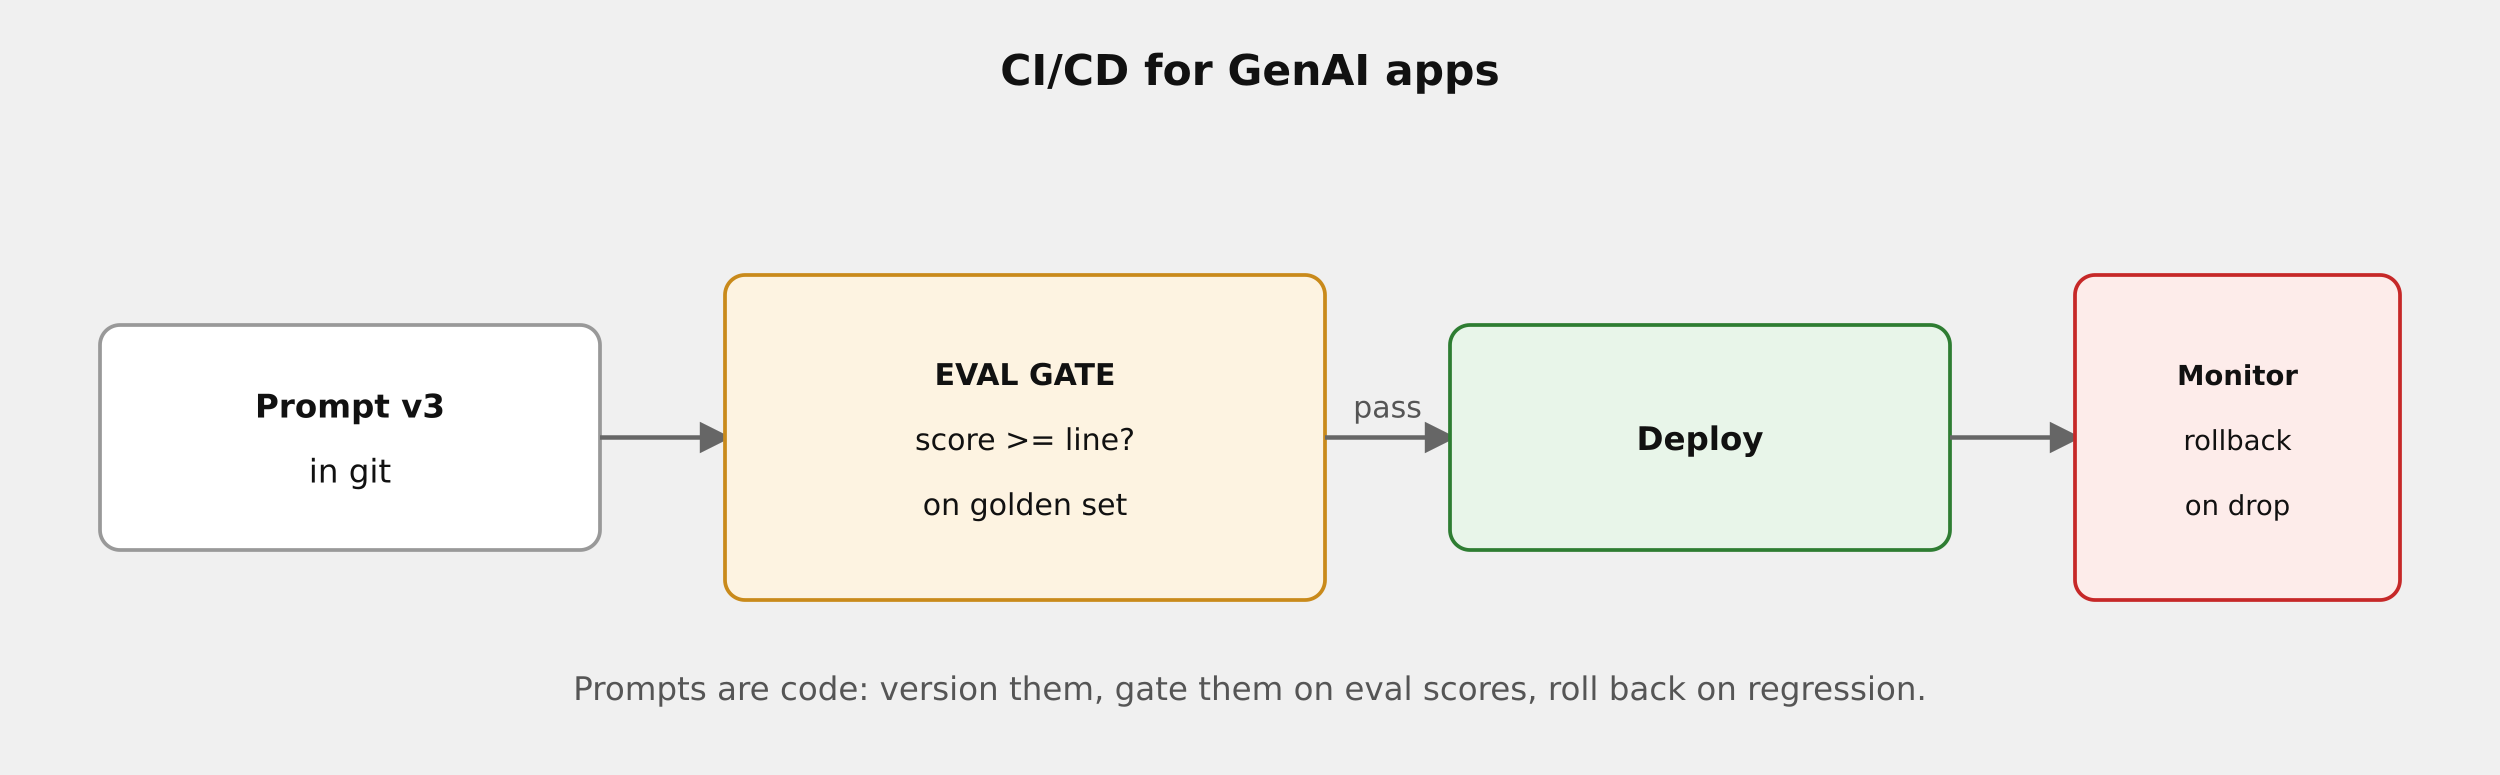
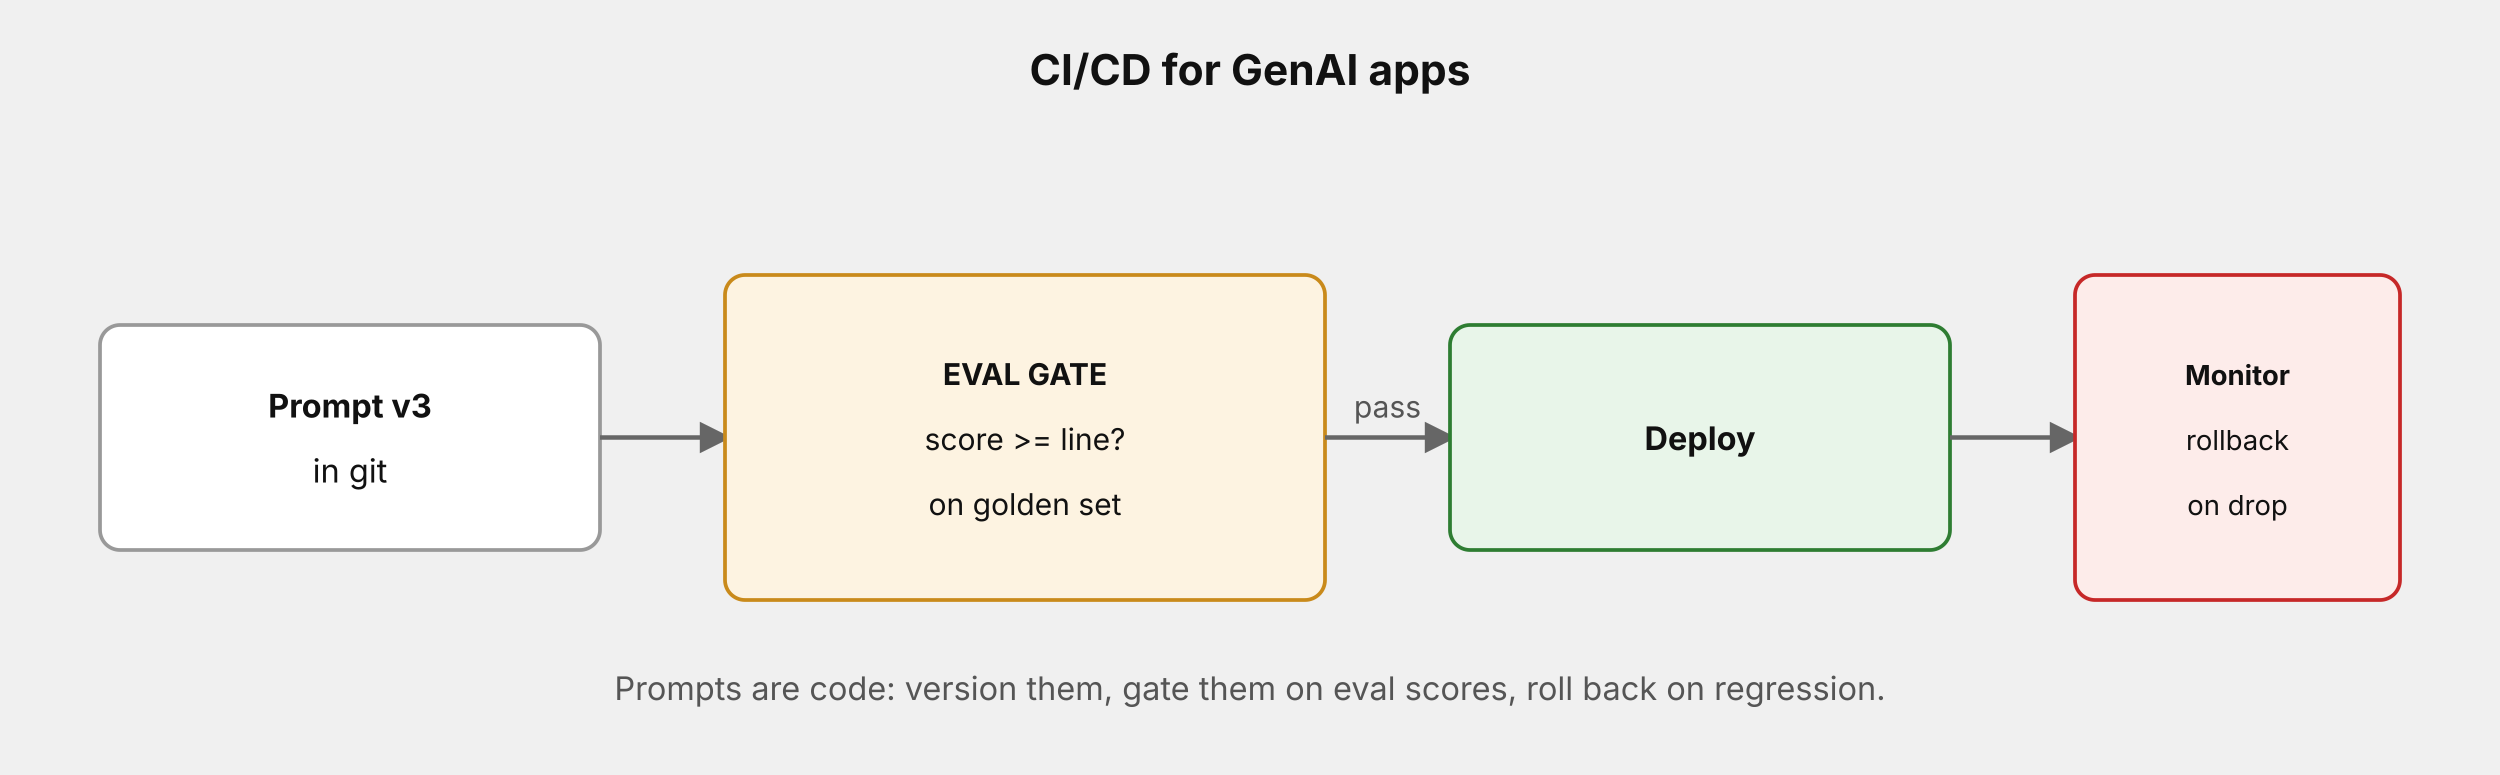
- <svg xmlns="http://www.w3.org/2000/svg" width="100%" viewBox="0 0 1000 310" role="img" style="background:#ffffff;font-family:DejaVu Sans,Verdana,sans-serif" aria-label="CI/CD for GenAI: versioned prompts, eval gates, monitored deploy with rollback">
+ <svg xmlns="http://www.w3.org/2000/svg" width="100%" viewBox="0 0 1000 310" role="img" style="background:#ffffff;font-family:'Anthropic Sans',Inter,'Source Sans 3','IBM Plex Sans',sans-serif" aria-label="CI/CD for GenAI: versioned prompts, eval gates, monitored deploy with rollback">
  <defs>
    <marker id="ah" viewBox="0 0 10 10" refX="8" refY="5" markerWidth="7" markerHeight="7" orient="auto-start-reverse">
      <path d="M0,0 L10,5 L0,10 z" fill="#666666" />
    </marker>
  </defs>
  <text x="500" y="34" text-anchor="middle" font-size="17" fill="#111111" font-weight="bold">CI/CD for GenAI apps</text>
  <rect x="40" y="130" width="200" height="90" rx="8" fill="#ffffff" stroke="#999999" stroke-width="1.5" />
  <text x="140" y="167" text-anchor="middle" font-size="13" fill="#111111" font-weight="bold">Prompt v3</text>
  <text x="140" y="193" text-anchor="middle" font-size="13" fill="#111111">in git</text>
  <line x1="240" y1="175" x2="290" y2="175" stroke="#666666" stroke-width="1.8" marker-end="url(#ah)" />
  <rect x="290" y="110" width="240" height="130" rx="8" fill="#fdf3e1" stroke="#c98a1b" stroke-width="1.5" />
  <text x="410" y="154" text-anchor="middle" font-size="12" fill="#111111" font-weight="bold">EVAL GATE</text>
  <text x="410" y="180" text-anchor="middle" font-size="12" fill="#111111">score &gt;= line?</text>
  <text x="410" y="206" text-anchor="middle" font-size="12" fill="#111111">on golden set</text>
  <line x1="530" y1="175" x2="580" y2="175" stroke="#666666" stroke-width="1.8" marker-end="url(#ah)" />
  <text x="555" y="167" text-anchor="middle" font-size="12" fill="#555555">pass</text>
  <rect x="580" y="130" width="200" height="90" rx="8" fill="#e8f5e9" stroke="#2e7d32" stroke-width="1.5" />
  <text x="680" y="180" text-anchor="middle" font-size="13" fill="#111111" font-weight="bold">Deploy</text>
  <line x1="780" y1="175" x2="830" y2="175" stroke="#666666" stroke-width="1.8" marker-end="url(#ah)" />
  <rect x="830" y="110" width="130" height="130" rx="8" fill="#fdecea" stroke="#c62828" stroke-width="1.5" />
  <text x="895" y="154" text-anchor="middle" font-size="11" fill="#111111" font-weight="bold">Monitor</text>
  <text x="895" y="180" text-anchor="middle" font-size="11" fill="#111111">rollback</text>
  <text x="895" y="206" text-anchor="middle" font-size="11" fill="#111111">on drop</text>
  <text x="500" y="280" text-anchor="middle" font-size="13" fill="#555555">Prompts are code: version them, gate them on eval scores, roll back on regression.</text>
</svg>
